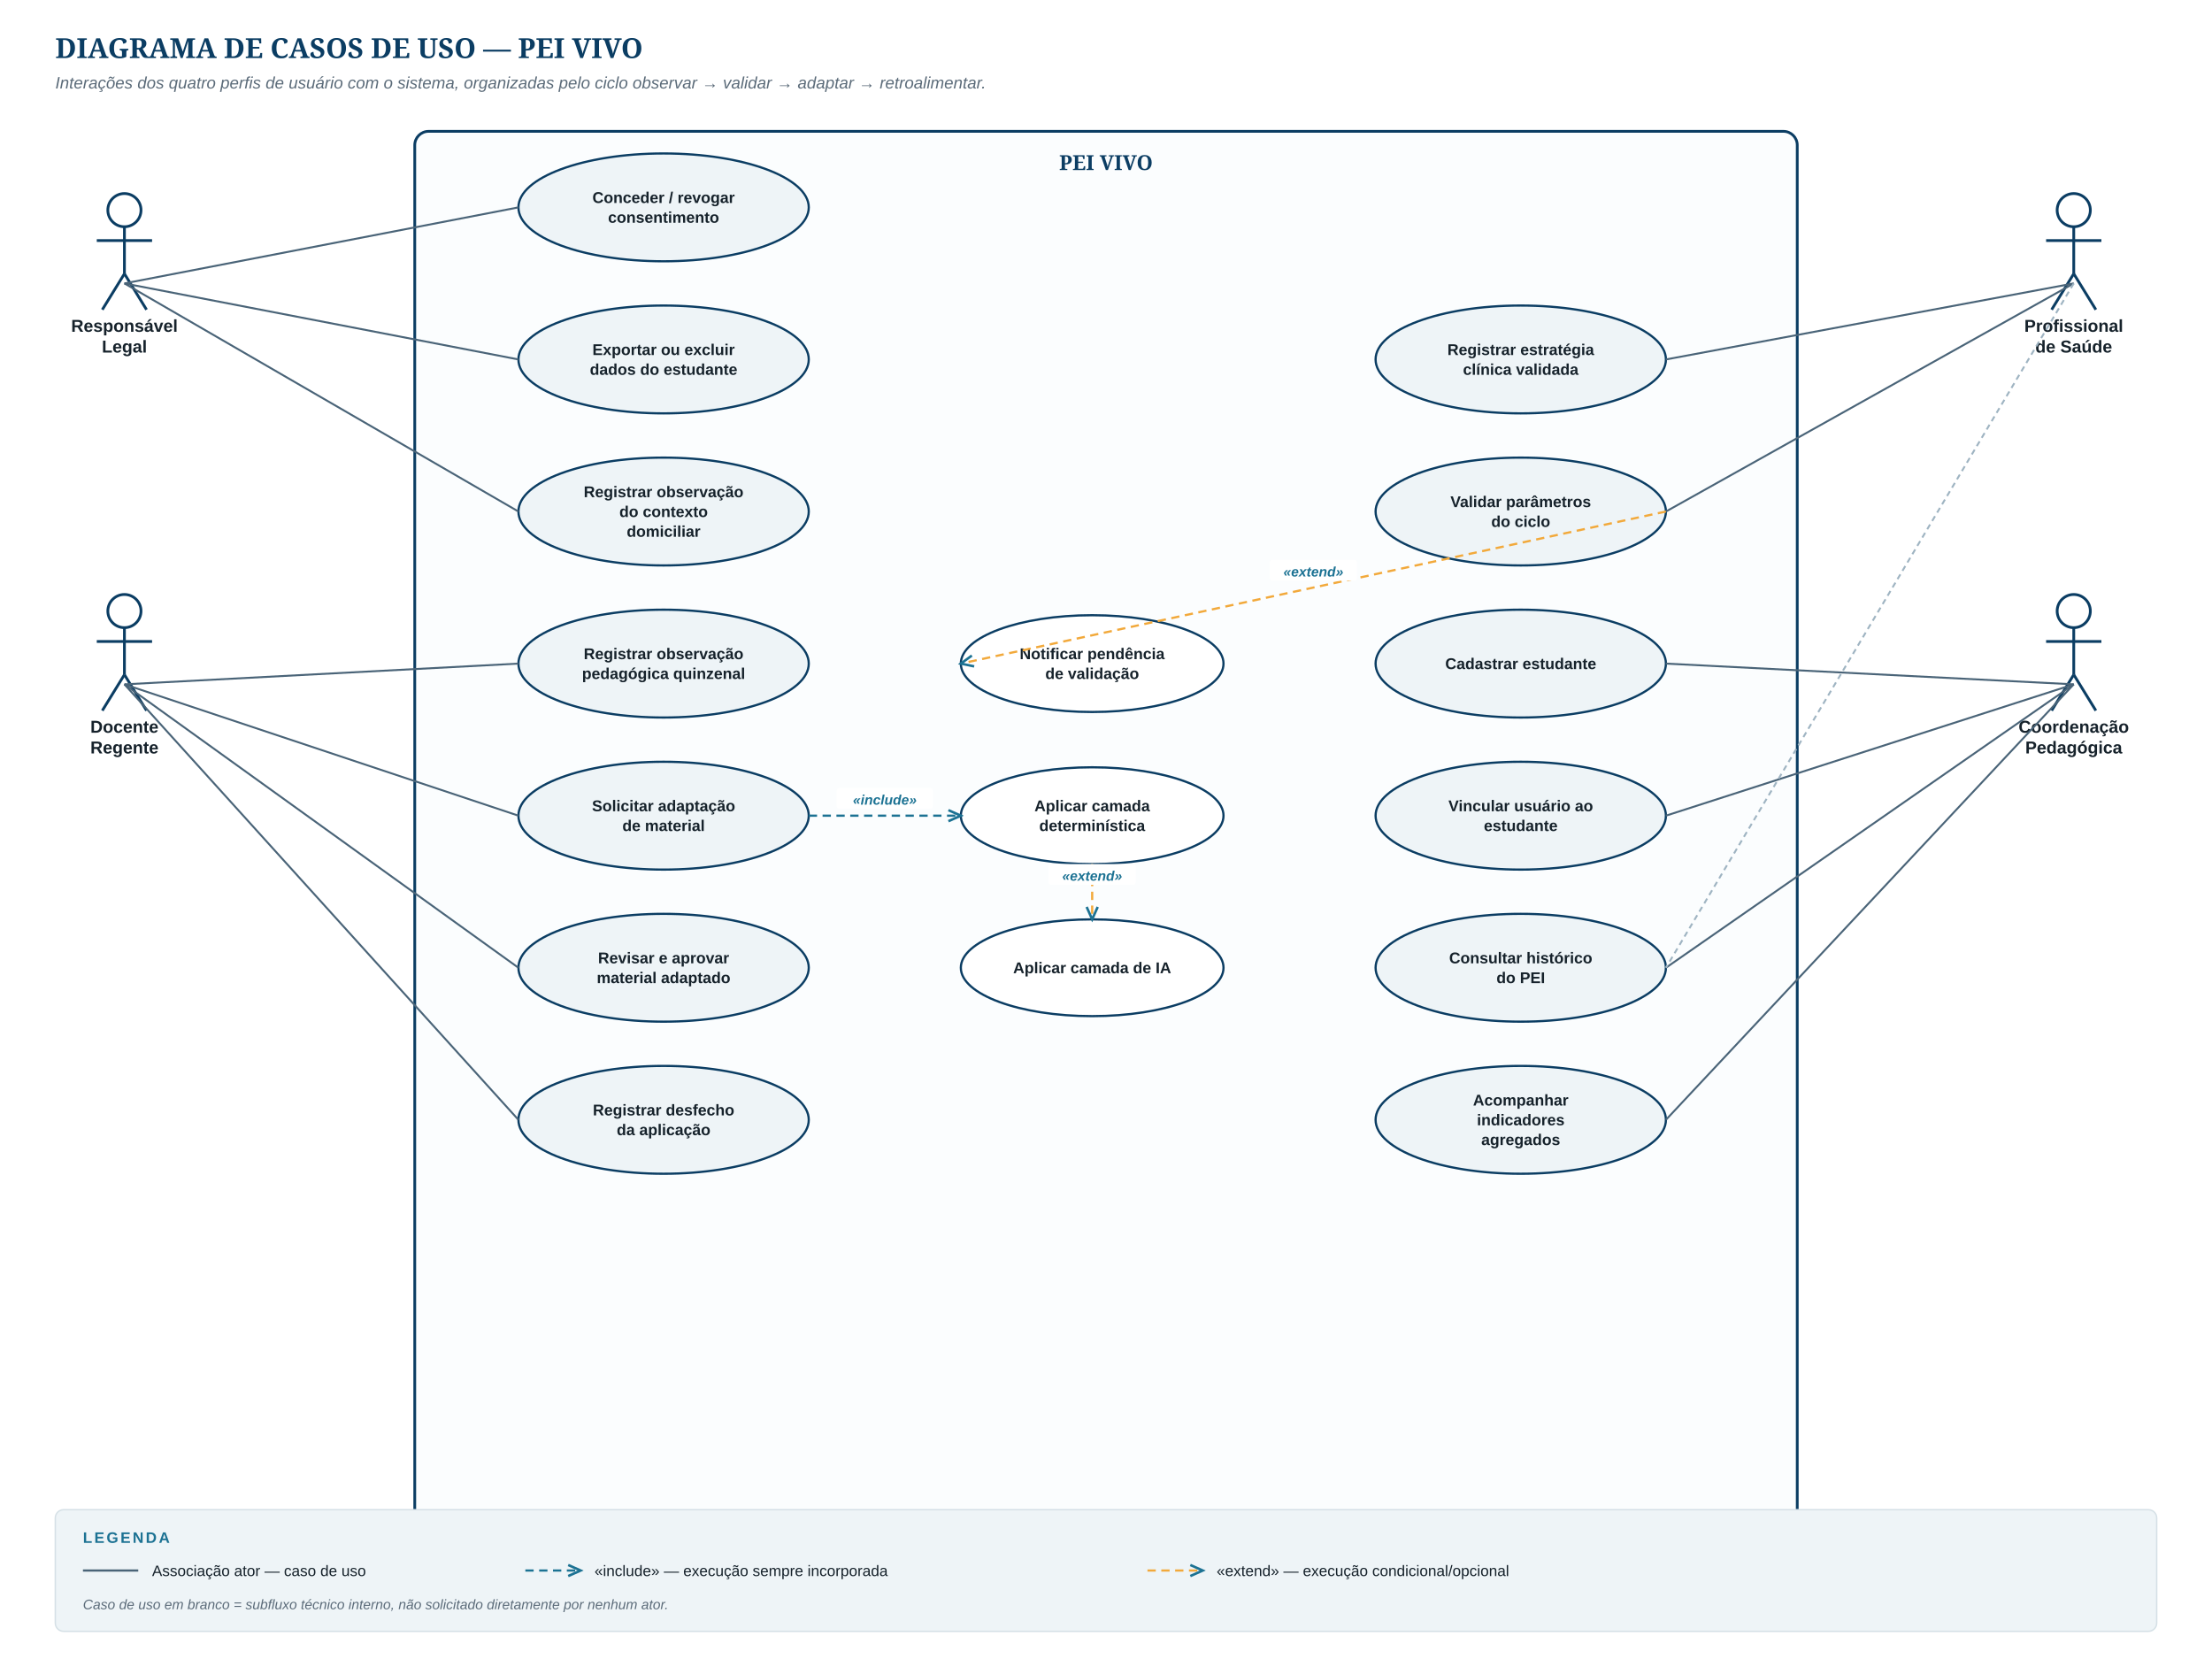
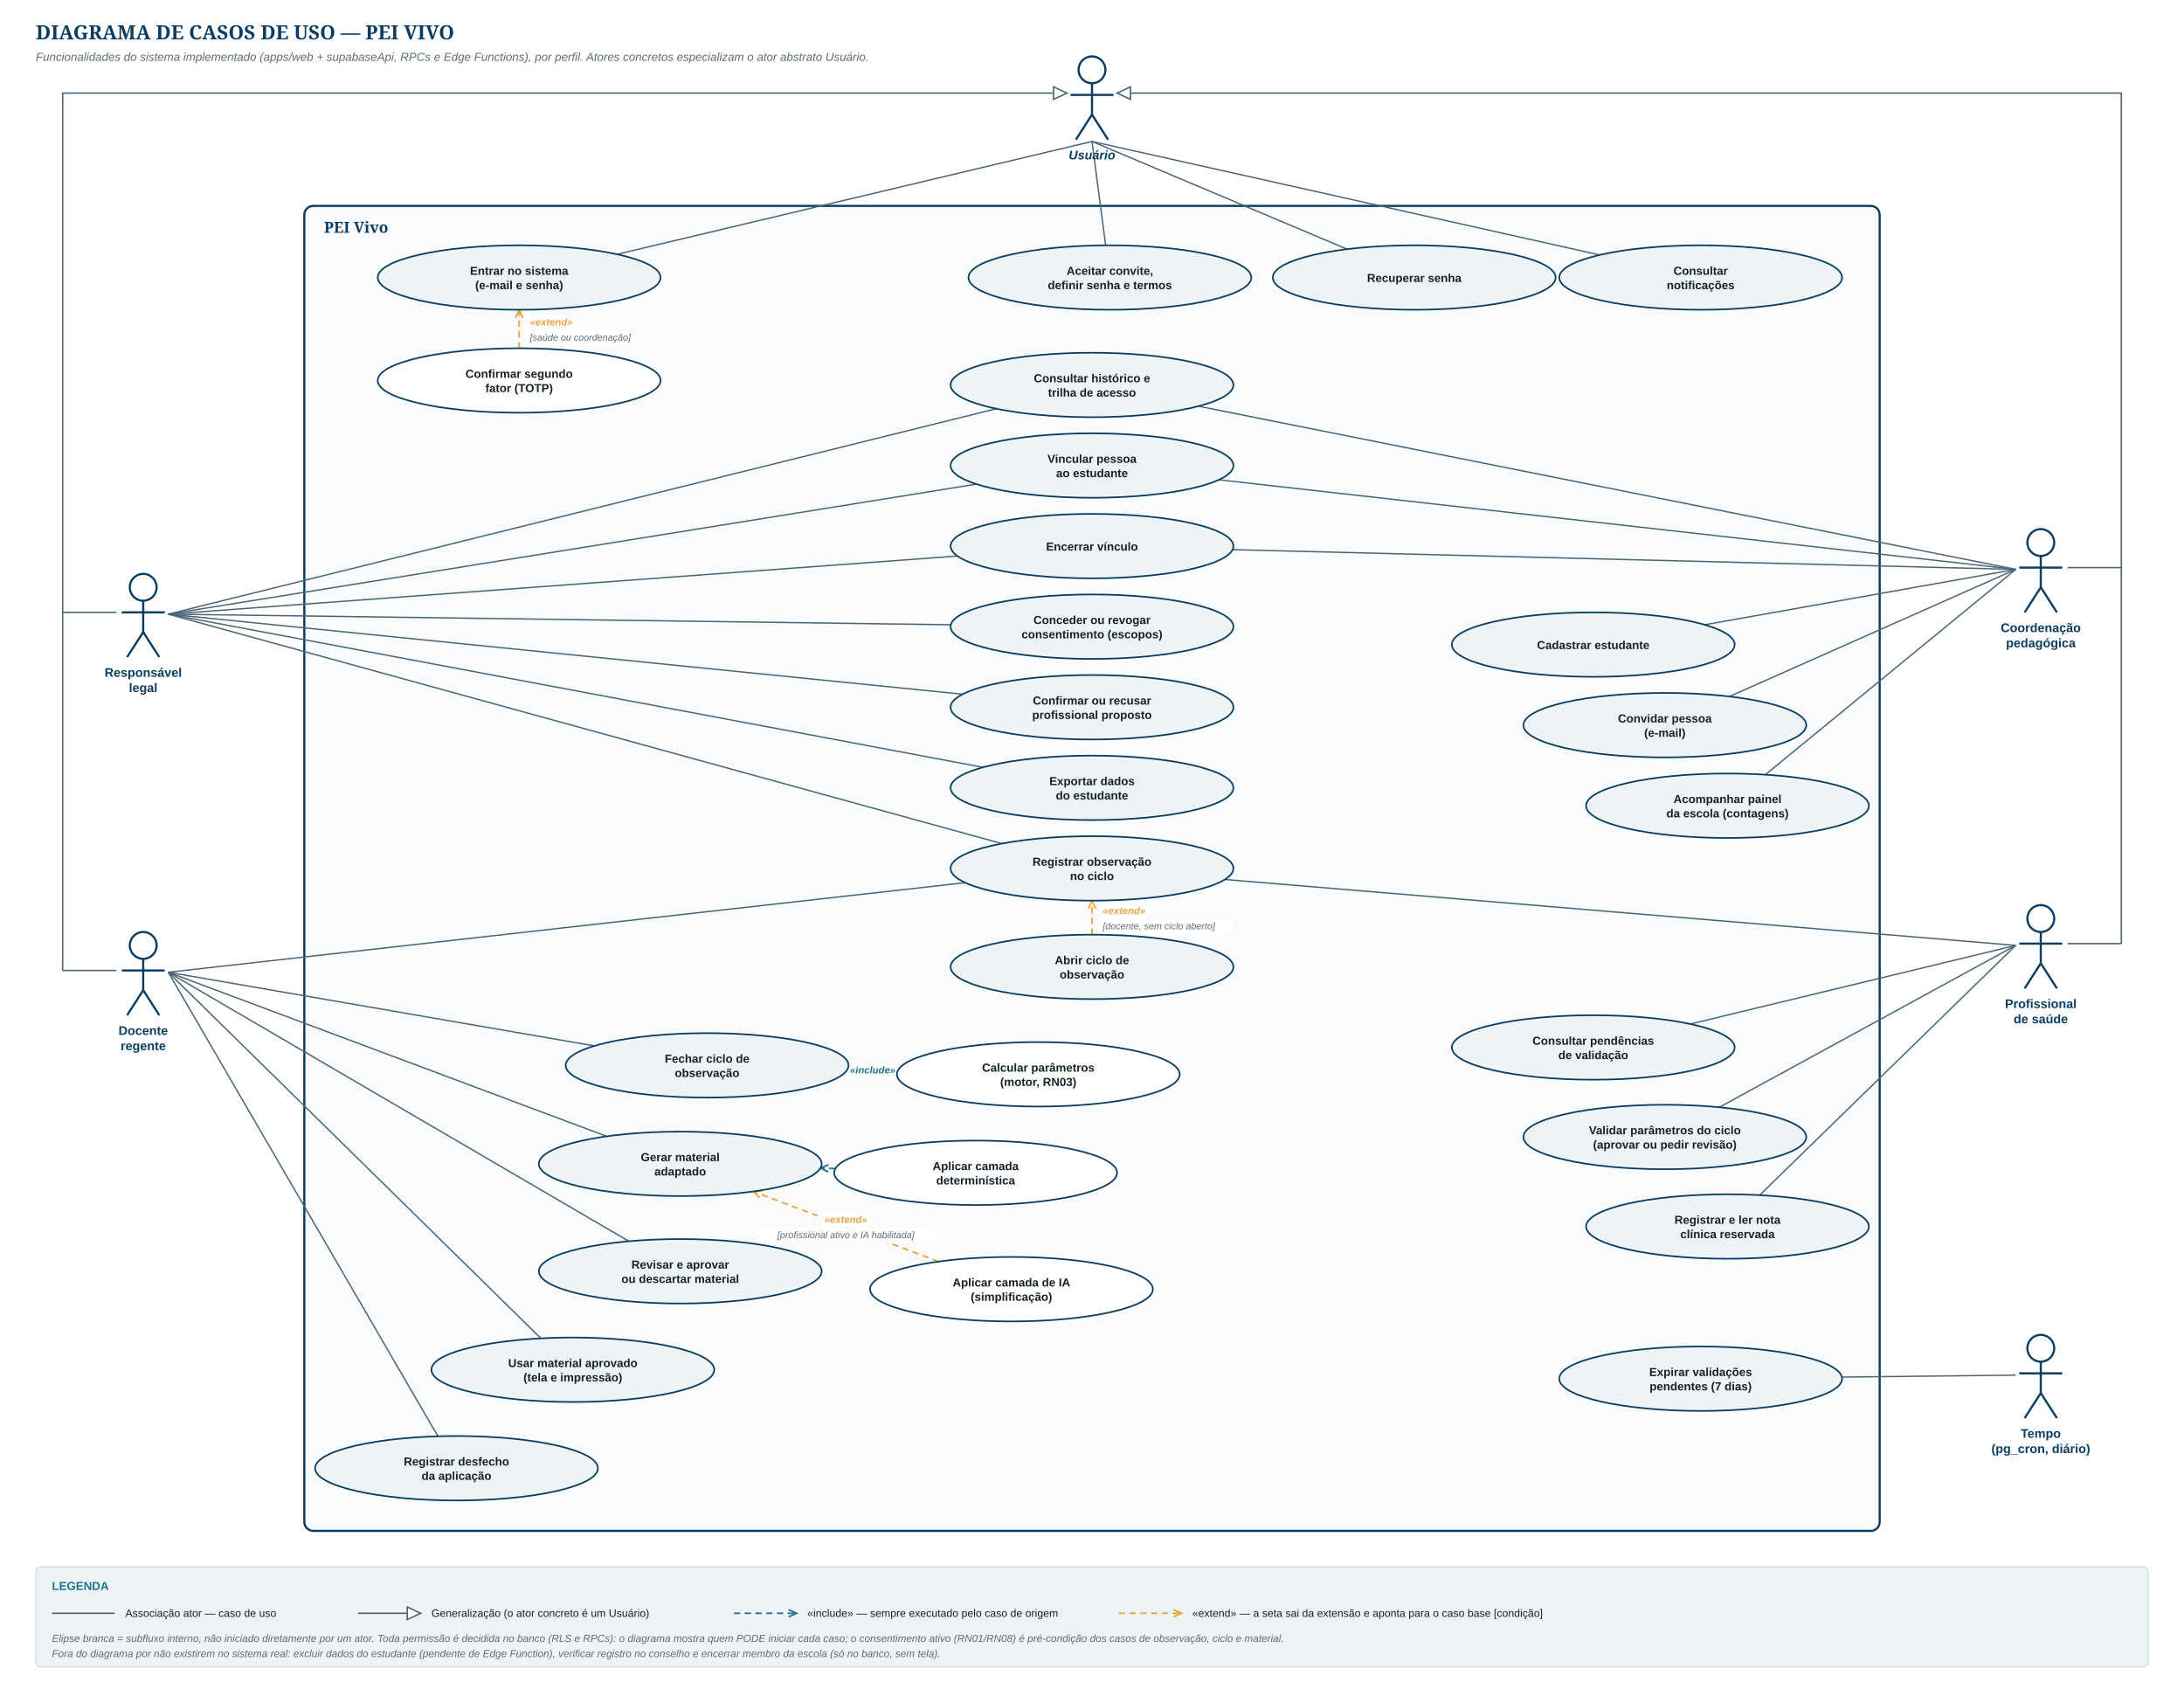
- <svg xmlns="http://www.w3.org/2000/svg" viewBox="0 0 1600 1200" width="1600" height="1200" font-family="Calibri, Arial, sans-serif">
-   <rect x="0" y="0" width="1600" height="1200" fill="#FFFFFF" />
+ <svg xmlns="http://www.w3.org/2000/svg" viewBox="0 0 2440 1902" width="2440" height="1902" font-family="Calibri, Arial, sans-serif">
+   <rect x="0" y="0" width="2440" height="1902" fill="#FFFFFF" />
  <defs>
-     <marker id="arrowOpen" markerWidth="12" markerHeight="10" refX="10" refY="5" orient="auto" markerUnits="userSpaceOnUse">
+     <marker id="setaAberta" markerWidth="12" markerHeight="10" refX="10" refY="5" orient="auto" markerUnits="userSpaceOnUse">
      <path d="M1,1 L10,5 L1,9" fill="none" stroke="#4A6478" stroke-width="1.6" />
    </marker>
-     <marker id="arrowOpenTeal" markerWidth="12" markerHeight="10" refX="10" refY="5" orient="auto" markerUnits="userSpaceOnUse">
+     <marker id="setaAbertaVerde" markerWidth="12" markerHeight="10" refX="10" refY="5" orient="auto" markerUnits="userSpaceOnUse">
      <path d="M1,1 L10,5 L1,9" fill="none" stroke="#1C7293" stroke-width="1.8" />
    </marker>
-     <marker id="arrowFilled" markerWidth="14" markerHeight="12" refX="11" refY="6" orient="auto" markerUnits="userSpaceOnUse">
+     <marker id="setaAbertaLaranja" markerWidth="12" markerHeight="10" refX="10" refY="5" orient="auto" markerUnits="userSpaceOnUse">
+       <path d="M1,1 L10,5 L1,9" fill="none" stroke="#E8A33D" stroke-width="1.8" />
+     </marker>
+     <marker id="setaCheia" markerWidth="14" markerHeight="12" refX="11" refY="6" orient="auto" markerUnits="userSpaceOnUse">
      <path d="M1,1 L12,6 L1,11 Z" fill="#0B3D63" />
    </marker>
-     <marker id="arrowFilledWhite" markerWidth="14" markerHeight="12" refX="11" refY="6" orient="auto" markerUnits="userSpaceOnUse">
-       <path d="M1,1 L12,6 L1,11 Z" fill="#FFFFFF" />
-     </marker>
-     <marker id="diamondFilled" markerWidth="18" markerHeight="12" refX="16" refY="6" orient="auto" markerUnits="userSpaceOnUse">
-       <path d="M1,6 L9,1 L17,6 L9,11 Z" fill="#0B3D63" />
+     <marker id="setaCheiaVermelha" markerWidth="14" markerHeight="12" refX="11" refY="6" orient="auto" markerUnits="userSpaceOnUse">
+       <path d="M1,1 L12,6 L1,11 Z" fill="#B23A3A" />
+     </marker>
+     <marker id="trianguloVazado" markerWidth="18" markerHeight="16" refX="16" refY="8" orient="auto" markerUnits="userSpaceOnUse">
+       <path d="M1,1 L16,8 L1,15 Z" fill="#FFFFFF" stroke="#4A6478" stroke-width="1.6" />
+     </marker>
+     <marker id="losangoCheio" markerWidth="20" markerHeight="12" refX="1" refY="6" orient="auto" markerUnits="userSpaceOnUse">
+       <path d="M1,6 L10,1 L19,6 L10,11 Z" fill="#0B3D63" />
    </marker>
  </defs>
-   <text x="40" y="42" font-size="20" fill="#0B3D63" font-weight="bold" font-style="normal" text-anchor="start" font-family="Cambria, Georgia, serif">DIAGRAMA DE CASOS DE USO — PEI VIVO</text>
-   <text x="40" y="64" font-size="12" fill="#5B6B79" font-weight="normal" font-style="italic" text-anchor="start" font-family="Calibri, Arial, sans-serif">Interações dos quatro perfis de usuário com o sistema, organizadas pelo ciclo observar → validar → adaptar → retroalimentar.</text>
-   <rect x="300" y="95" width="1000" height="1040" rx="10" ry="10" fill="#FBFDFE" stroke="#0B3D63" stroke-width="2" />
-   <text x="800.0" y="123" font-size="15" fill="#0B3D63" font-weight="bold" font-style="normal" text-anchor="middle" font-family="Cambria, Georgia, serif">PEI VIVO</text>
-   <circle cx="90" cy="152.0" r="12.0" fill="#FFFFFF" stroke="#0B3D63" stroke-width="2" />
-   <line x1="90" y1="164.0" x2="90" y2="198.0" stroke="#0B3D63" stroke-width="2" />
-   <line x1="70.0" y1="174.0" x2="110.0" y2="174.0" stroke="#0B3D63" stroke-width="2" />
-   <line x1="90" y1="198.0" x2="74.0" y2="224.0" stroke="#0B3D63" stroke-width="2" />
-   <line x1="90" y1="198.0" x2="106.0" y2="224.0" stroke="#0B3D63" stroke-width="2" />
-   <text x="90" y="240.0" font-size="12.5" fill="#16222B" font-weight="bold" font-style="normal" text-anchor="middle" font-family="Calibri, Arial, sans-serif">Responsável</text>
-   <text x="90" y="255.0" font-size="12.5" fill="#16222B" font-weight="bold" font-style="normal" text-anchor="middle" font-family="Calibri, Arial, sans-serif">Legal</text>
-   <circle cx="90" cy="442.0" r="12.0" fill="#FFFFFF" stroke="#0B3D63" stroke-width="2" />
-   <line x1="90" y1="454.0" x2="90" y2="488.0" stroke="#0B3D63" stroke-width="2" />
-   <line x1="70.0" y1="464.0" x2="110.0" y2="464.0" stroke="#0B3D63" stroke-width="2" />
-   <line x1="90" y1="488.0" x2="74.0" y2="514.0" stroke="#0B3D63" stroke-width="2" />
-   <line x1="90" y1="488.0" x2="106.0" y2="514.0" stroke="#0B3D63" stroke-width="2" />
-   <text x="90" y="530.0" font-size="12.5" fill="#16222B" font-weight="bold" font-style="normal" text-anchor="middle" font-family="Calibri, Arial, sans-serif">Docente</text>
-   <text x="90" y="545.0" font-size="12.5" fill="#16222B" font-weight="bold" font-style="normal" text-anchor="middle" font-family="Calibri, Arial, sans-serif">Regente</text>
-   <circle cx="1500" cy="152.0" r="12.0" fill="#FFFFFF" stroke="#0B3D63" stroke-width="2" />
-   <line x1="1500" y1="164.0" x2="1500" y2="198.0" stroke="#0B3D63" stroke-width="2" />
-   <line x1="1480.0" y1="174.0" x2="1520.0" y2="174.0" stroke="#0B3D63" stroke-width="2" />
-   <line x1="1500" y1="198.0" x2="1484.0" y2="224.0" stroke="#0B3D63" stroke-width="2" />
-   <line x1="1500" y1="198.0" x2="1516.0" y2="224.0" stroke="#0B3D63" stroke-width="2" />
-   <text x="1500" y="240.0" font-size="12.5" fill="#16222B" font-weight="bold" font-style="normal" text-anchor="middle" font-family="Calibri, Arial, sans-serif">Profissional</text>
-   <text x="1500" y="255.0" font-size="12.5" fill="#16222B" font-weight="bold" font-style="normal" text-anchor="middle" font-family="Calibri, Arial, sans-serif">de Saúde</text>
-   <circle cx="1500" cy="442.0" r="12.0" fill="#FFFFFF" stroke="#0B3D63" stroke-width="2" />
-   <line x1="1500" y1="454.0" x2="1500" y2="488.0" stroke="#0B3D63" stroke-width="2" />
-   <line x1="1480.0" y1="464.0" x2="1520.0" y2="464.0" stroke="#0B3D63" stroke-width="2" />
-   <line x1="1500" y1="488.0" x2="1484.0" y2="514.0" stroke="#0B3D63" stroke-width="2" />
-   <line x1="1500" y1="488.0" x2="1516.0" y2="514.0" stroke="#0B3D63" stroke-width="2" />
-   <text x="1500" y="530.0" font-size="12.5" fill="#16222B" font-weight="bold" font-style="normal" text-anchor="middle" font-family="Calibri, Arial, sans-serif">Coordenação</text>
-   <text x="1500" y="545.0" font-size="12.5" fill="#16222B" font-weight="bold" font-style="normal" text-anchor="middle" font-family="Calibri, Arial, sans-serif">Pedagógica</text>
-   <ellipse cx="480" cy="150" rx="105.0" ry="39.0" fill="#EEF4F7" stroke="#0B3D63" stroke-width="1.6" />
-   <text x="480" y="146.805" font-size="11.3" fill="#16222B" font-weight="bold" font-style="normal" text-anchor="middle" font-family="Calibri, Arial, sans-serif">Conceder / revogar</text>
-   <text x="480" y="161.105" font-size="11.3" fill="#16222B" font-weight="bold" font-style="normal" text-anchor="middle" font-family="Calibri, Arial, sans-serif">consentimento</text>
-   <ellipse cx="480" cy="260" rx="105.0" ry="39.0" fill="#EEF4F7" stroke="#0B3D63" stroke-width="1.6" />
-   <text x="480" y="256.805" font-size="11.3" fill="#16222B" font-weight="bold" font-style="normal" text-anchor="middle" font-family="Calibri, Arial, sans-serif">Exportar ou excluir</text>
-   <text x="480" y="271.105" font-size="11.3" fill="#16222B" font-weight="bold" font-style="normal" text-anchor="middle" font-family="Calibri, Arial, sans-serif">dados do estudante</text>
-   <ellipse cx="480" cy="370" rx="105.0" ry="39.0" fill="#EEF4F7" stroke="#0B3D63" stroke-width="1.6" />
-   <text x="480" y="359.655" font-size="11.3" fill="#16222B" font-weight="bold" font-style="normal" text-anchor="middle" font-family="Calibri, Arial, sans-serif">Registrar observação</text>
-   <text x="480" y="373.955" font-size="11.3" fill="#16222B" font-weight="bold" font-style="normal" text-anchor="middle" font-family="Calibri, Arial, sans-serif">do contexto</text>
-   <text x="480" y="388.255" font-size="11.3" fill="#16222B" font-weight="bold" font-style="normal" text-anchor="middle" font-family="Calibri, Arial, sans-serif">domiciliar</text>
-   <ellipse cx="480" cy="480" rx="105.0" ry="39.0" fill="#EEF4F7" stroke="#0B3D63" stroke-width="1.6" />
-   <text x="480" y="476.805" font-size="11.3" fill="#16222B" font-weight="bold" font-style="normal" text-anchor="middle" font-family="Calibri, Arial, sans-serif">Registrar observação</text>
-   <text x="480" y="491.105" font-size="11.3" fill="#16222B" font-weight="bold" font-style="normal" text-anchor="middle" font-family="Calibri, Arial, sans-serif">pedagógica quinzenal</text>
-   <ellipse cx="480" cy="590" rx="105.0" ry="39.0" fill="#EEF4F7" stroke="#0B3D63" stroke-width="1.6" />
-   <text x="480" y="586.805" font-size="11.3" fill="#16222B" font-weight="bold" font-style="normal" text-anchor="middle" font-family="Calibri, Arial, sans-serif">Solicitar adaptação</text>
-   <text x="480" y="601.105" font-size="11.3" fill="#16222B" font-weight="bold" font-style="normal" text-anchor="middle" font-family="Calibri, Arial, sans-serif">de material</text>
-   <ellipse cx="480" cy="700" rx="105.0" ry="39.0" fill="#EEF4F7" stroke="#0B3D63" stroke-width="1.6" />
-   <text x="480" y="696.805" font-size="11.3" fill="#16222B" font-weight="bold" font-style="normal" text-anchor="middle" font-family="Calibri, Arial, sans-serif">Revisar e aprovar</text>
-   <text x="480" y="711.105" font-size="11.3" fill="#16222B" font-weight="bold" font-style="normal" text-anchor="middle" font-family="Calibri, Arial, sans-serif">material adaptado</text>
-   <ellipse cx="480" cy="810" rx="105.0" ry="39.0" fill="#EEF4F7" stroke="#0B3D63" stroke-width="1.6" />
-   <text x="480" y="806.805" font-size="11.3" fill="#16222B" font-weight="bold" font-style="normal" text-anchor="middle" font-family="Calibri, Arial, sans-serif">Registrar desfecho</text>
-   <text x="480" y="821.105" font-size="11.3" fill="#16222B" font-weight="bold" font-style="normal" text-anchor="middle" font-family="Calibri, Arial, sans-serif">da aplicação</text>
-   <ellipse cx="790" cy="590" rx="95.0" ry="35.0" fill="#FFFFFF" stroke="#0B3D63" stroke-width="1.6" />
-   <text x="790" y="586.805" font-size="11.3" fill="#16222B" font-weight="bold" font-style="normal" text-anchor="middle" font-family="Calibri, Arial, sans-serif">Aplicar camada</text>
-   <text x="790" y="601.105" font-size="11.3" fill="#16222B" font-weight="bold" font-style="normal" text-anchor="middle" font-family="Calibri, Arial, sans-serif">determinística</text>
-   <ellipse cx="790" cy="700" rx="95.0" ry="35.0" fill="#FFFFFF" stroke="#0B3D63" stroke-width="1.6" />
-   <text x="790" y="703.955" font-size="11.3" fill="#16222B" font-weight="bold" font-style="normal" text-anchor="middle" font-family="Calibri, Arial, sans-serif">Aplicar camada de IA</text>
-   <ellipse cx="1100" cy="260" rx="105.0" ry="39.0" fill="#EEF4F7" stroke="#0B3D63" stroke-width="1.6" />
-   <text x="1100" y="256.805" font-size="11.3" fill="#16222B" font-weight="bold" font-style="normal" text-anchor="middle" font-family="Calibri, Arial, sans-serif">Registrar estratégia</text>
-   <text x="1100" y="271.105" font-size="11.3" fill="#16222B" font-weight="bold" font-style="normal" text-anchor="middle" font-family="Calibri, Arial, sans-serif">clínica validada</text>
-   <ellipse cx="1100" cy="370" rx="105.0" ry="39.0" fill="#EEF4F7" stroke="#0B3D63" stroke-width="1.6" />
-   <text x="1100" y="366.805" font-size="11.3" fill="#16222B" font-weight="bold" font-style="normal" text-anchor="middle" font-family="Calibri, Arial, sans-serif">Validar parâmetros</text>
-   <text x="1100" y="381.105" font-size="11.3" fill="#16222B" font-weight="bold" font-style="normal" text-anchor="middle" font-family="Calibri, Arial, sans-serif">do ciclo</text>
-   <ellipse cx="1100" cy="480" rx="105.0" ry="39.0" fill="#EEF4F7" stroke="#0B3D63" stroke-width="1.6" />
-   <text x="1100" y="483.955" font-size="11.3" fill="#16222B" font-weight="bold" font-style="normal" text-anchor="middle" font-family="Calibri, Arial, sans-serif">Cadastrar estudante</text>
-   <ellipse cx="1100" cy="590" rx="105.0" ry="39.0" fill="#EEF4F7" stroke="#0B3D63" stroke-width="1.6" />
-   <text x="1100" y="586.805" font-size="11.3" fill="#16222B" font-weight="bold" font-style="normal" text-anchor="middle" font-family="Calibri, Arial, sans-serif">Vincular usuário ao</text>
-   <text x="1100" y="601.105" font-size="11.3" fill="#16222B" font-weight="bold" font-style="normal" text-anchor="middle" font-family="Calibri, Arial, sans-serif">estudante</text>
-   <ellipse cx="1100" cy="700" rx="105.0" ry="39.0" fill="#EEF4F7" stroke="#0B3D63" stroke-width="1.6" />
-   <text x="1100" y="696.805" font-size="11.3" fill="#16222B" font-weight="bold" font-style="normal" text-anchor="middle" font-family="Calibri, Arial, sans-serif">Consultar histórico</text>
-   <text x="1100" y="711.105" font-size="11.3" fill="#16222B" font-weight="bold" font-style="normal" text-anchor="middle" font-family="Calibri, Arial, sans-serif">do PEI</text>
-   <ellipse cx="1100" cy="810" rx="105.0" ry="39.0" fill="#EEF4F7" stroke="#0B3D63" stroke-width="1.6" />
-   <text x="1100" y="799.655" font-size="11.3" fill="#16222B" font-weight="bold" font-style="normal" text-anchor="middle" font-family="Calibri, Arial, sans-serif">Acompanhar</text>
-   <text x="1100" y="813.955" font-size="11.3" fill="#16222B" font-weight="bold" font-style="normal" text-anchor="middle" font-family="Calibri, Arial, sans-serif">indicadores</text>
-   <text x="1100" y="828.255" font-size="11.3" fill="#16222B" font-weight="bold" font-style="normal" text-anchor="middle" font-family="Calibri, Arial, sans-serif">agregados</text>
-   <ellipse cx="790" cy="480" rx="95.0" ry="35.0" fill="#FFFFFF" stroke="#0B3D63" stroke-width="1.6" />
-   <text x="790" y="476.805" font-size="11.3" fill="#16222B" font-weight="bold" font-style="normal" text-anchor="middle" font-family="Calibri, Arial, sans-serif">Notificar pendência</text>
-   <text x="790" y="491.105" font-size="11.3" fill="#16222B" font-weight="bold" font-style="normal" text-anchor="middle" font-family="Calibri, Arial, sans-serif">de validação</text>
-   <line x1="90" y1="205.0" x2="375.0" y2="150" stroke="#4A6478" stroke-width="1.4" />
-   <line x1="90" y1="205.0" x2="375.0" y2="260" stroke="#4A6478" stroke-width="1.4" />
-   <line x1="90" y1="205.0" x2="375.0" y2="370" stroke="#4A6478" stroke-width="1.4" />
-   <line x1="90" y1="495.0" x2="375.0" y2="480" stroke="#4A6478" stroke-width="1.4" />
-   <line x1="90" y1="495.0" x2="375.0" y2="590" stroke="#4A6478" stroke-width="1.4" />
-   <line x1="90" y1="495.0" x2="375.0" y2="700" stroke="#4A6478" stroke-width="1.4" />
-   <line x1="90" y1="495.0" x2="375.0" y2="810" stroke="#4A6478" stroke-width="1.4" />
-   <line x1="1500" y1="205.0" x2="1205.0" y2="260" stroke="#4A6478" stroke-width="1.4" />
-   <line x1="1500" y1="205.0" x2="1205.0" y2="370" stroke="#4A6478" stroke-width="1.4" />
-   <line x1="1500" y1="495.0" x2="1205.0" y2="480" stroke="#4A6478" stroke-width="1.4" />
-   <line x1="1500" y1="495.0" x2="1205.0" y2="590" stroke="#4A6478" stroke-width="1.4" />
-   <line x1="1500" y1="495.0" x2="1205.0" y2="700" stroke="#4A6478" stroke-width="1.4" />
-   <line x1="1500" y1="495.0" x2="1205.0" y2="810" stroke="#4A6478" stroke-width="1.4" />
-   <line x1="1500" y1="205.0" x2="1205.0" y2="700" stroke="#9FB4C2" stroke-width="1.4" stroke-dasharray="4,3" />
-   <line x1="585.0" y1="590" x2="695.0" y2="590" stroke="#1C7293" stroke-width="1.6" stroke-dasharray="6,4" marker-end="url(#arrowOpenTeal)" />
-   <rect x="605.2" y="570.0" width="69.6" height="15" rx="2" ry="2" fill="#FFFFFF" stroke="none" stroke-width="0" />
-   <text x="640.0" y="582.0" font-size="10" fill="#1C7293" font-weight="bold" font-style="italic" text-anchor="middle" font-family="Calibri, Arial, sans-serif">«include»</text>
-   <line x1="790" y1="625.0" x2="790" y2="665.0" stroke="#F2A93B" stroke-width="1.6" stroke-dasharray="6,4" marker-end="url(#arrowOpenTeal)" />
-   <rect x="758.4" y="625.0" width="63.2" height="15" rx="2" ry="2" fill="#FFFFFF" stroke="none" stroke-width="0" />
-   <text x="790.0" y="637.0" font-size="10" fill="#1C7293" font-weight="bold" font-style="italic" text-anchor="middle" font-family="Calibri, Arial, sans-serif">«extend»</text>
-   <line x1="1205.0" y1="370" x2="695.0" y2="480" stroke="#F2A93B" stroke-width="1.6" stroke-dasharray="6,4" marker-end="url(#arrowOpenTeal)" />
-   <rect x="918.4" y="405.0" width="63.2" height="15" rx="2" ry="2" fill="#FFFFFF" stroke="none" stroke-width="0" />
-   <text x="950.0" y="417.0" font-size="10" fill="#1C7293" font-weight="bold" font-style="italic" text-anchor="middle" font-family="Calibri, Arial, sans-serif">«extend»</text>
-   <rect x="40" y="1092" width="1520" height="88" rx="6" ry="6" fill="#EEF4F7" stroke="#D5E0E6" stroke-width="1" />
-   <text x="60" y="1116" font-size="11" fill="#1C7293" font-weight="bold" font-style="normal" text-anchor="start" font-family="Calibri, Arial, sans-serif" letter-spacing="1.5">LEGENDA</text>
-   <line x1="60" y1="1136" x2="100" y2="1136" stroke="#4A6478" stroke-width="1.6" />
-   <text x="110" y="1140" font-size="11" fill="#16222B" font-weight="normal" font-style="normal" text-anchor="start" font-family="Calibri, Arial, sans-serif">Associação ator — caso de uso</text>
-   <line x1="380" y1="1136" x2="420" y2="1136" stroke="#1C7293" stroke-width="1.6" stroke-dasharray="6,4" marker-end="url(#arrowOpenTeal)" />
-   <text x="430" y="1140" font-size="11" fill="#16222B" font-weight="normal" font-style="normal" text-anchor="start" font-family="Calibri, Arial, sans-serif">«include» — execução sempre incorporada</text>
-   <line x1="830" y1="1136" x2="870" y2="1136" stroke="#F2A93B" stroke-width="1.6" stroke-dasharray="6,4" marker-end="url(#arrowOpenTeal)" />
-   <text x="880" y="1140" font-size="11" fill="#16222B" font-weight="normal" font-style="normal" text-anchor="start" font-family="Calibri, Arial, sans-serif">«extend» — execução condicional/opcional</text>
-   <text x="60" y="1164" font-size="10" fill="#5B6B79" font-weight="normal" font-style="italic" text-anchor="start" font-family="Calibri, Arial, sans-serif">Caso de uso em branco = subfluxo técnico interno, não solicitado diretamente por nenhum ator.</text>
+   <text x="40" y="44" font-size="22" fill="#0B3D63" font-weight="bold" font-style="normal" text-anchor="start" font-family="Cambria, Georgia, serif">DIAGRAMA DE CASOS DE USO — PEI VIVO</text>
+   <text x="40" y="68" font-size="13" fill="#5B6B79" font-weight="normal" font-style="italic" text-anchor="start" font-family="Calibri, Arial, sans-serif">Funcionalidades do sistema implementado (apps/web + supabaseApi, RPCs e Edge Functions), por perfil. Atores concretos especializam o ator abstrato Usuário.</text>
+   <rect x="340" y="230" width="1760" height="1480" rx="10" fill="#F9FBFD" stroke="#0B3D63" stroke-width="2.4" />
+   <text x="362" y="260" font-size="17" fill="#0B3D63" font-weight="bold" font-style="normal" text-anchor="start" font-family="Cambria, Georgia, serif">PEI Vivo</text>
+   <path d="M130,684 L70,684" fill="none" stroke="#4A6478" stroke-width="1.6" />
+   <path d="M130,1084 L70,1084" fill="none" stroke="#4A6478" stroke-width="1.6" />
+   <path d="M70,1084 L70,104 L1192,104" fill="none" stroke="#4A6478" stroke-width="1.6" marker-end="url(#trianguloVazado)" />
+   <path d="M2310,634 L2370,634" fill="none" stroke="#4A6478" stroke-width="1.6" />
+   <path d="M2310,1054 L2370,1054" fill="none" stroke="#4A6478" stroke-width="1.6" />
+   <path d="M2370,1054 L2370,104 L1248,104" fill="none" stroke="#4A6478" stroke-width="1.6" marker-end="url(#trianguloVazado)" />
+   <line x1="1220" y1="158" x2="689.382" y2="284.022" stroke="#4A6478" stroke-width="1.5" />
+   <line x1="1220" y1="158" x2="1235.265" y2="274.016" stroke="#4A6478" stroke-width="1.5" />
+   <line x1="1220" y1="158" x2="1504.965" y2="278.319" stroke="#4A6478" stroke-width="1.5" />
+   <line x1="1220" y1="158" x2="1787.213" y2="284.789" stroke="#4A6478" stroke-width="1.5" />
+   <line x1="188" y1="686" x2="1113.119" y2="456.513" stroke="#4A6478" stroke-width="1.5" />
+   <line x1="188" y1="686" x2="1090.924" y2="540.762" stroke="#4A6478" stroke-width="1.5" />
+   <line x1="188" y1="686" x2="1069.658" y2="621.072" stroke="#4A6478" stroke-width="1.5" />
+   <line x1="188" y1="686" x2="1062.279" y2="697.86" stroke="#4A6478" stroke-width="1.5" />
+   <line x1="188" y1="686" x2="1075.503" y2="775.438" stroke="#4A6478" stroke-width="1.5" />
+   <line x1="188" y1="686" x2="1098.126" y2="857.09" stroke="#4A6478" stroke-width="1.5" />
+   <line x1="188" y1="686" x2="1119.238" y2="942.271" stroke="#4A6478" stroke-width="1.5" />
+   <line x1="188" y1="1086" x2="1078.304" y2="985.927" stroke="#4A6478" stroke-width="1.5" />
+   <line x1="188" y1="1086" x2="664.098" y2="1168.25" stroke="#4A6478" stroke-width="1.5" />
+   <line x1="188" y1="1086" x2="677.817" y2="1269.253" stroke="#4A6478" stroke-width="1.5" />
+   <line x1="188" y1="1086" x2="702.565" y2="1386.463" stroke="#4A6478" stroke-width="1.5" />
+   <line x1="188" y1="1086" x2="604.299" y2="1494.931" stroke="#4A6478" stroke-width="1.5" />
+   <line x1="188" y1="1086" x2="489.257" y2="1604.312" stroke="#4A6478" stroke-width="1.5" />
+   <line x1="2252" y1="636" x2="1338.844" y2="453.723" stroke="#4A6478" stroke-width="1.5" />
+   <line x1="2252" y1="636" x2="1361.696" y2="535.927" stroke="#4A6478" stroke-width="1.5" />
+   <line x1="2252" y1="636" x2="1377.043" y2="613.957" stroke="#4A6478" stroke-width="1.5" />
+   <line x1="2252" y1="636" x2="1904.519" y2="697.84" stroke="#4A6478" stroke-width="1.5" />
+   <line x1="2252" y1="636" x2="1932.153" y2="777.973" stroke="#4A6478" stroke-width="1.5" />
+   <line x1="2252" y1="636" x2="1972.306" y2="865.314" stroke="#4A6478" stroke-width="1.5" />
+   <line x1="2252" y1="1056" x2="1368.387" y2="982.366" stroke="#4A6478" stroke-width="1.5" />
+   <line x1="2252" y1="1056" x2="1888.421" y2="1143.813" stroke="#4A6478" stroke-width="1.5" />
+   <line x1="2252" y1="1056" x2="1920.856" y2="1236.777" stroke="#4A6478" stroke-width="1.5" />
+   <line x1="2252" y1="1056" x2="1965.949" y2="1334.944" stroke="#4A6478" stroke-width="1.5" />
+   <line x1="2252" y1="1536" x2="2057.804" y2="1538.207" stroke="#4A6478" stroke-width="1.5" />
+   <line x1="580" y1="389" x2="580" y2="346" stroke="#E8A33D" stroke-width="1.8" stroke-dasharray="7 5" marker-end="url(#setaAbertaLaranja)" />
+   <rect x="588" y="352.5" width="52" height="16" fill="#FFFFFF" />
+   <text x="592" y="363.5" font-size="11" fill="#E8A33D" font-weight="bold" font-style="italic" text-anchor="start" font-family="Calibri, Arial, sans-serif">«extend»</text>
+   <rect x="588" y="370" width="123.5" height="15.5" fill="#FFFFFF" />
+   <text x="592" y="380.5" font-size="10.5" fill="#5B6B79" font-weight="normal" font-style="italic" text-anchor="start" font-family="Calibri, Arial, sans-serif">[saúde ou coordenação]</text>
+   <line x1="1003.1" y1="1195.759" x2="946.9" y2="1194.241" stroke="#1C7293" stroke-width="1.8" stroke-dasharray="7 5" marker-end="url(#setaAbertaVerde)" />
+   <rect x="946.25" y="1188" width="57.5" height="16" fill="#FFFFFF" />
+   <text x="975" y="1199" font-size="11" fill="#1C7293" font-weight="bold" font-style="italic" text-anchor="middle" font-family="Calibri, Arial, sans-serif">«include»</text>
+   <line x1="933.379" y1="1305.254" x2="916.621" y2="1304.746" stroke="#1C7293" stroke-width="1.8" stroke-dasharray="7 5" marker-end="url(#setaAbertaVerde)" />
+   <rect x="933" y="1298" width="57.5" height="16" fill="#FFFFFF" />
+   <text x="937" y="1309" font-size="11" fill="#1C7293" font-weight="bold" font-style="italic" text-anchor="start" font-family="Calibri, Arial, sans-serif">«include»</text>
+   <line x1="1048.494" y1="1409.16" x2="841.506" y2="1330.84" stroke="#E8A33D" stroke-width="1.8" stroke-dasharray="7 5" marker-end="url(#setaAbertaLaranja)" />
+   <rect x="919" y="1355" width="52" height="16" fill="#FFFFFF" />
+   <text x="945" y="1366" font-size="11" fill="#E8A33D" font-weight="bold" font-style="italic" text-anchor="middle" font-family="Calibri, Arial, sans-serif">«extend»</text>
+   <rect x="846.5" y="1372.5" width="197" height="15.5" fill="#FFFFFF" />
+   <text x="945" y="1383" font-size="10.5" fill="#5B6B79" font-weight="normal" font-style="italic" text-anchor="middle" font-family="Calibri, Arial, sans-serif">[profissional ativo e IA habilitada]</text>
+   <line x1="1220" y1="1044" x2="1220" y2="1006" stroke="#E8A33D" stroke-width="1.8" stroke-dasharray="7 5" marker-end="url(#setaAbertaLaranja)" />
+   <rect x="1228" y="1010" width="52" height="16" fill="#FFFFFF" />
+   <text x="1232" y="1021" font-size="11" fill="#E8A33D" font-weight="bold" font-style="italic" text-anchor="start" font-family="Calibri, Arial, sans-serif">«extend»</text>
+   <rect x="1228" y="1027.5" width="149.75" height="15.5" fill="#FFFFFF" />
+   <text x="1232" y="1038" font-size="10.5" fill="#5B6B79" font-weight="normal" font-style="italic" text-anchor="start" font-family="Calibri, Arial, sans-serif">[docente, sem ciclo aberto]</text>
+   <ellipse cx="580" cy="310" rx="158" ry="36" fill="#EEF3F6" stroke="#0B3D63" stroke-width="1.8" />
+   <text x="580" y="307" font-size="13" fill="#16222B" font-weight="bold" font-style="normal" text-anchor="middle" font-family="Calibri, Arial, sans-serif">Entrar no sistema</text>
+   <text x="580" y="323" font-size="13" fill="#16222B" font-weight="bold" font-style="normal" text-anchor="middle" font-family="Calibri, Arial, sans-serif">(e-mail e senha)</text>
+   <ellipse cx="580" cy="425" rx="158" ry="36" fill="#FFFFFF" stroke="#0B3D63" stroke-width="1.8" stroke-dasharray="0" />
+   <text x="580" y="422" font-size="13" fill="#16222B" font-weight="bold" font-style="normal" text-anchor="middle" font-family="Calibri, Arial, sans-serif">Confirmar segundo</text>
+   <text x="580" y="438" font-size="13" fill="#16222B" font-weight="bold" font-style="normal" text-anchor="middle" font-family="Calibri, Arial, sans-serif">fator (TOTP)</text>
+   <ellipse cx="1240" cy="310" rx="158" ry="36" fill="#EEF3F6" stroke="#0B3D63" stroke-width="1.8" />
+   <text x="1240" y="307" font-size="13" fill="#16222B" font-weight="bold" font-style="normal" text-anchor="middle" font-family="Calibri, Arial, sans-serif">Aceitar convite,</text>
+   <text x="1240" y="323" font-size="13" fill="#16222B" font-weight="bold" font-style="normal" text-anchor="middle" font-family="Calibri, Arial, sans-serif">definir senha e termos</text>
+   <ellipse cx="1580" cy="310" rx="158" ry="36" fill="#EEF3F6" stroke="#0B3D63" stroke-width="1.8" />
+   <text x="1580" y="315" font-size="13" fill="#16222B" font-weight="bold" font-style="normal" text-anchor="middle" font-family="Calibri, Arial, sans-serif">Recuperar senha</text>
+   <ellipse cx="1900" cy="310" rx="158" ry="36" fill="#EEF3F6" stroke="#0B3D63" stroke-width="1.8" />
+   <text x="1900" y="307" font-size="13" fill="#16222B" font-weight="bold" font-style="normal" text-anchor="middle" font-family="Calibri, Arial, sans-serif">Consultar</text>
+   <text x="1900" y="323" font-size="13" fill="#16222B" font-weight="bold" font-style="normal" text-anchor="middle" font-family="Calibri, Arial, sans-serif">notificações</text>
+   <ellipse cx="1220" cy="430" rx="158" ry="36" fill="#EEF3F6" stroke="#0B3D63" stroke-width="1.8" />
+   <text x="1220" y="427" font-size="13" fill="#16222B" font-weight="bold" font-style="normal" text-anchor="middle" font-family="Calibri, Arial, sans-serif">Consultar histórico e</text>
+   <text x="1220" y="443" font-size="13" fill="#16222B" font-weight="bold" font-style="normal" text-anchor="middle" font-family="Calibri, Arial, sans-serif">trilha de acesso</text>
+   <ellipse cx="1220" cy="520" rx="158" ry="36" fill="#EEF3F6" stroke="#0B3D63" stroke-width="1.8" />
+   <text x="1220" y="517" font-size="13" fill="#16222B" font-weight="bold" font-style="normal" text-anchor="middle" font-family="Calibri, Arial, sans-serif">Vincular pessoa</text>
+   <text x="1220" y="533" font-size="13" fill="#16222B" font-weight="bold" font-style="normal" text-anchor="middle" font-family="Calibri, Arial, sans-serif">ao estudante</text>
+   <ellipse cx="1220" cy="610" rx="158" ry="36" fill="#EEF3F6" stroke="#0B3D63" stroke-width="1.8" />
+   <text x="1220" y="615" font-size="13" fill="#16222B" font-weight="bold" font-style="normal" text-anchor="middle" font-family="Calibri, Arial, sans-serif">Encerrar vínculo</text>
+   <ellipse cx="1220" cy="700" rx="158" ry="36" fill="#EEF3F6" stroke="#0B3D63" stroke-width="1.8" />
+   <text x="1220" y="697" font-size="13" fill="#16222B" font-weight="bold" font-style="normal" text-anchor="middle" font-family="Calibri, Arial, sans-serif">Conceder ou revogar</text>
+   <text x="1220" y="713" font-size="13" fill="#16222B" font-weight="bold" font-style="normal" text-anchor="middle" font-family="Calibri, Arial, sans-serif">consentimento (escopos)</text>
+   <ellipse cx="1220" cy="790" rx="158" ry="36" fill="#EEF3F6" stroke="#0B3D63" stroke-width="1.8" />
+   <text x="1220" y="787" font-size="13" fill="#16222B" font-weight="bold" font-style="normal" text-anchor="middle" font-family="Calibri, Arial, sans-serif">Confirmar ou recusar</text>
+   <text x="1220" y="803" font-size="13" fill="#16222B" font-weight="bold" font-style="normal" text-anchor="middle" font-family="Calibri, Arial, sans-serif">profissional proposto</text>
+   <ellipse cx="1220" cy="880" rx="158" ry="36" fill="#EEF3F6" stroke="#0B3D63" stroke-width="1.8" />
+   <text x="1220" y="877" font-size="13" fill="#16222B" font-weight="bold" font-style="normal" text-anchor="middle" font-family="Calibri, Arial, sans-serif">Exportar dados</text>
+   <text x="1220" y="893" font-size="13" fill="#16222B" font-weight="bold" font-style="normal" text-anchor="middle" font-family="Calibri, Arial, sans-serif">do estudante</text>
+   <ellipse cx="1220" cy="970" rx="158" ry="36" fill="#EEF3F6" stroke="#0B3D63" stroke-width="1.8" />
+   <text x="1220" y="967" font-size="13" fill="#16222B" font-weight="bold" font-style="normal" text-anchor="middle" font-family="Calibri, Arial, sans-serif">Registrar observação</text>
+   <text x="1220" y="983" font-size="13" fill="#16222B" font-weight="bold" font-style="normal" text-anchor="middle" font-family="Calibri, Arial, sans-serif">no ciclo</text>
+   <ellipse cx="1220" cy="1080" rx="158" ry="36" fill="#EEF3F6" stroke="#0B3D63" stroke-width="1.8" />
+   <text x="1220" y="1077" font-size="13" fill="#16222B" font-weight="bold" font-style="normal" text-anchor="middle" font-family="Calibri, Arial, sans-serif">Abrir ciclo de</text>
+   <text x="1220" y="1093" font-size="13" fill="#16222B" font-weight="bold" font-style="normal" text-anchor="middle" font-family="Calibri, Arial, sans-serif">observação</text>
+   <ellipse cx="790" cy="1190" rx="158" ry="36" fill="#EEF3F6" stroke="#0B3D63" stroke-width="1.8" />
+   <text x="790" y="1187" font-size="13" fill="#16222B" font-weight="bold" font-style="normal" text-anchor="middle" font-family="Calibri, Arial, sans-serif">Fechar ciclo de</text>
+   <text x="790" y="1203" font-size="13" fill="#16222B" font-weight="bold" font-style="normal" text-anchor="middle" font-family="Calibri, Arial, sans-serif">observação</text>
+   <ellipse cx="1160" cy="1200" rx="158" ry="36" fill="#FFFFFF" stroke="#0B3D63" stroke-width="1.8" stroke-dasharray="0" />
+   <text x="1160" y="1197" font-size="13" fill="#16222B" font-weight="bold" font-style="normal" text-anchor="middle" font-family="Calibri, Arial, sans-serif">Calcular parâmetros</text>
+   <text x="1160" y="1213" font-size="13" fill="#16222B" font-weight="bold" font-style="normal" text-anchor="middle" font-family="Calibri, Arial, sans-serif">(motor, RN03)</text>
+   <ellipse cx="760" cy="1300" rx="158" ry="36" fill="#EEF3F6" stroke="#0B3D63" stroke-width="1.8" />
+   <text x="760" y="1297" font-size="13" fill="#16222B" font-weight="bold" font-style="normal" text-anchor="middle" font-family="Calibri, Arial, sans-serif">Gerar material</text>
+   <text x="760" y="1313" font-size="13" fill="#16222B" font-weight="bold" font-style="normal" text-anchor="middle" font-family="Calibri, Arial, sans-serif">adaptado</text>
+   <ellipse cx="1090" cy="1310" rx="158" ry="36" fill="#FFFFFF" stroke="#0B3D63" stroke-width="1.8" stroke-dasharray="0" />
+   <text x="1090" y="1307" font-size="13" fill="#16222B" font-weight="bold" font-style="normal" text-anchor="middle" font-family="Calibri, Arial, sans-serif">Aplicar camada</text>
+   <text x="1090" y="1323" font-size="13" fill="#16222B" font-weight="bold" font-style="normal" text-anchor="middle" font-family="Calibri, Arial, sans-serif">determinística</text>
+   <ellipse cx="1130" cy="1440" rx="158" ry="36" fill="#FFFFFF" stroke="#0B3D63" stroke-width="1.8" stroke-dasharray="0" />
+   <text x="1130" y="1437" font-size="13" fill="#16222B" font-weight="bold" font-style="normal" text-anchor="middle" font-family="Calibri, Arial, sans-serif">Aplicar camada de IA</text>
+   <text x="1130" y="1453" font-size="13" fill="#16222B" font-weight="bold" font-style="normal" text-anchor="middle" font-family="Calibri, Arial, sans-serif">(simplificação)</text>
+   <ellipse cx="760" cy="1420" rx="158" ry="36" fill="#EEF3F6" stroke="#0B3D63" stroke-width="1.8" />
+   <text x="760" y="1417" font-size="13" fill="#16222B" font-weight="bold" font-style="normal" text-anchor="middle" font-family="Calibri, Arial, sans-serif">Revisar e aprovar</text>
+   <text x="760" y="1433" font-size="13" fill="#16222B" font-weight="bold" font-style="normal" text-anchor="middle" font-family="Calibri, Arial, sans-serif">ou descartar material</text>
+   <ellipse cx="640" cy="1530" rx="158" ry="36" fill="#EEF3F6" stroke="#0B3D63" stroke-width="1.8" />
+   <text x="640" y="1527" font-size="13" fill="#16222B" font-weight="bold" font-style="normal" text-anchor="middle" font-family="Calibri, Arial, sans-serif">Usar material aprovado</text>
+   <text x="640" y="1543" font-size="13" fill="#16222B" font-weight="bold" font-style="normal" text-anchor="middle" font-family="Calibri, Arial, sans-serif">(tela e impressão)</text>
+   <ellipse cx="510" cy="1640" rx="158" ry="36" fill="#EEF3F6" stroke="#0B3D63" stroke-width="1.8" />
+   <text x="510" y="1637" font-size="13" fill="#16222B" font-weight="bold" font-style="normal" text-anchor="middle" font-family="Calibri, Arial, sans-serif">Registrar desfecho</text>
+   <text x="510" y="1653" font-size="13" fill="#16222B" font-weight="bold" font-style="normal" text-anchor="middle" font-family="Calibri, Arial, sans-serif">da aplicação</text>
+   <ellipse cx="1780" cy="720" rx="158" ry="36" fill="#EEF3F6" stroke="#0B3D63" stroke-width="1.8" />
+   <text x="1780" y="725" font-size="13" fill="#16222B" font-weight="bold" font-style="normal" text-anchor="middle" font-family="Calibri, Arial, sans-serif">Cadastrar estudante</text>
+   <ellipse cx="1860" cy="810" rx="158" ry="36" fill="#EEF3F6" stroke="#0B3D63" stroke-width="1.8" />
+   <text x="1860" y="807" font-size="13" fill="#16222B" font-weight="bold" font-style="normal" text-anchor="middle" font-family="Calibri, Arial, sans-serif">Convidar pessoa</text>
+   <text x="1860" y="823" font-size="13" fill="#16222B" font-weight="bold" font-style="normal" text-anchor="middle" font-family="Calibri, Arial, sans-serif">(e-mail)</text>
+   <ellipse cx="1930" cy="900" rx="158" ry="36" fill="#EEF3F6" stroke="#0B3D63" stroke-width="1.8" />
+   <text x="1930" y="897" font-size="13" fill="#16222B" font-weight="bold" font-style="normal" text-anchor="middle" font-family="Calibri, Arial, sans-serif">Acompanhar painel</text>
+   <text x="1930" y="913" font-size="13" fill="#16222B" font-weight="bold" font-style="normal" text-anchor="middle" font-family="Calibri, Arial, sans-serif">da escola (contagens)</text>
+   <ellipse cx="1780" cy="1170" rx="158" ry="36" fill="#EEF3F6" stroke="#0B3D63" stroke-width="1.8" />
+   <text x="1780" y="1167" font-size="13" fill="#16222B" font-weight="bold" font-style="normal" text-anchor="middle" font-family="Calibri, Arial, sans-serif">Consultar pendências</text>
+   <text x="1780" y="1183" font-size="13" fill="#16222B" font-weight="bold" font-style="normal" text-anchor="middle" font-family="Calibri, Arial, sans-serif">de validação</text>
+   <ellipse cx="1860" cy="1270" rx="158" ry="36" fill="#EEF3F6" stroke="#0B3D63" stroke-width="1.8" />
+   <text x="1860" y="1267" font-size="13" fill="#16222B" font-weight="bold" font-style="normal" text-anchor="middle" font-family="Calibri, Arial, sans-serif">Validar parâmetros do ciclo</text>
+   <text x="1860" y="1283" font-size="13" fill="#16222B" font-weight="bold" font-style="normal" text-anchor="middle" font-family="Calibri, Arial, sans-serif">(aprovar ou pedir revisão)</text>
+   <ellipse cx="1930" cy="1370" rx="158" ry="36" fill="#EEF3F6" stroke="#0B3D63" stroke-width="1.8" />
+   <text x="1930" y="1367" font-size="13" fill="#16222B" font-weight="bold" font-style="normal" text-anchor="middle" font-family="Calibri, Arial, sans-serif">Registrar e ler nota</text>
+   <text x="1930" y="1383" font-size="13" fill="#16222B" font-weight="bold" font-style="normal" text-anchor="middle" font-family="Calibri, Arial, sans-serif">clínica reservada</text>
+   <ellipse cx="1900" cy="1540" rx="158" ry="36" fill="#EEF3F6" stroke="#0B3D63" stroke-width="1.8" />
+   <text x="1900" y="1537" font-size="13" fill="#16222B" font-weight="bold" font-style="normal" text-anchor="middle" font-family="Calibri, Arial, sans-serif">Expirar validações</text>
+   <text x="1900" y="1553" font-size="13" fill="#16222B" font-weight="bold" font-style="normal" text-anchor="middle" font-family="Calibri, Arial, sans-serif">pendentes (7 dias)</text>
+   <g stroke="#0B3D63" stroke-width="2.4" fill="none">
+     <circle cx="1220" cy="78" r="15" fill="#FFFFFF" />
+     <line x1="1220" y1="93" x2="1220" y2="128" />
+     <line x1="1196" y1="106" x2="1244" y2="106" />
+     <line x1="1220" y1="128" x2="1202" y2="156" />
+     <line x1="1220" y1="128" x2="1238" y2="156" />
+   </g>
+   <text x="1220" y="178" font-size="14" fill="#0B3D63" font-weight="bold" font-style="italic" text-anchor="middle" font-family="Calibri, Arial, sans-serif">Usuário</text>
+   <g stroke="#0B3D63" stroke-width="2.4" fill="none">
+     <circle cx="160" cy="656" r="15" fill="#FFFFFF" />
+     <line x1="160" y1="671" x2="160" y2="706" />
+     <line x1="136" y1="684" x2="184" y2="684" />
+     <line x1="160" y1="706" x2="142" y2="734" />
+     <line x1="160" y1="706" x2="178" y2="734" />
+   </g>
+   <text x="160" y="756" font-size="14" fill="#0B3D63" font-weight="bold" font-style="normal" text-anchor="middle" font-family="Calibri, Arial, sans-serif">Responsável</text>
+   <text x="160" y="773" font-size="14" fill="#0B3D63" font-weight="bold" font-style="normal" text-anchor="middle" font-family="Calibri, Arial, sans-serif">legal</text>
+   <g stroke="#0B3D63" stroke-width="2.4" fill="none">
+     <circle cx="160" cy="1056" r="15" fill="#FFFFFF" />
+     <line x1="160" y1="1071" x2="160" y2="1106" />
+     <line x1="136" y1="1084" x2="184" y2="1084" />
+     <line x1="160" y1="1106" x2="142" y2="1134" />
+     <line x1="160" y1="1106" x2="178" y2="1134" />
+   </g>
+   <text x="160" y="1156" font-size="14" fill="#0B3D63" font-weight="bold" font-style="normal" text-anchor="middle" font-family="Calibri, Arial, sans-serif">Docente</text>
+   <text x="160" y="1173" font-size="14" fill="#0B3D63" font-weight="bold" font-style="normal" text-anchor="middle" font-family="Calibri, Arial, sans-serif">regente</text>
+   <g stroke="#0B3D63" stroke-width="2.4" fill="none">
+     <circle cx="2280" cy="606" r="15" fill="#FFFFFF" />
+     <line x1="2280" y1="621" x2="2280" y2="656" />
+     <line x1="2256" y1="634" x2="2304" y2="634" />
+     <line x1="2280" y1="656" x2="2262" y2="684" />
+     <line x1="2280" y1="656" x2="2298" y2="684" />
+   </g>
+   <text x="2280" y="706" font-size="14" fill="#0B3D63" font-weight="bold" font-style="normal" text-anchor="middle" font-family="Calibri, Arial, sans-serif">Coordenação</text>
+   <text x="2280" y="723" font-size="14" fill="#0B3D63" font-weight="bold" font-style="normal" text-anchor="middle" font-family="Calibri, Arial, sans-serif">pedagógica</text>
+   <g stroke="#0B3D63" stroke-width="2.4" fill="none">
+     <circle cx="2280" cy="1026" r="15" fill="#FFFFFF" />
+     <line x1="2280" y1="1041" x2="2280" y2="1076" />
+     <line x1="2256" y1="1054" x2="2304" y2="1054" />
+     <line x1="2280" y1="1076" x2="2262" y2="1104" />
+     <line x1="2280" y1="1076" x2="2298" y2="1104" />
+   </g>
+   <text x="2280" y="1126" font-size="14" fill="#0B3D63" font-weight="bold" font-style="normal" text-anchor="middle" font-family="Calibri, Arial, sans-serif">Profissional</text>
+   <text x="2280" y="1143" font-size="14" fill="#0B3D63" font-weight="bold" font-style="normal" text-anchor="middle" font-family="Calibri, Arial, sans-serif">de saúde</text>
+   <g stroke="#0B3D63" stroke-width="2.4" fill="none">
+     <circle cx="2280" cy="1506" r="15" fill="#FFFFFF" />
+     <line x1="2280" y1="1521" x2="2280" y2="1556" />
+     <line x1="2256" y1="1534" x2="2304" y2="1534" />
+     <line x1="2280" y1="1556" x2="2262" y2="1584" />
+     <line x1="2280" y1="1556" x2="2298" y2="1584" />
+   </g>
+   <text x="2280" y="1606" font-size="14" fill="#0B3D63" font-weight="bold" font-style="normal" text-anchor="middle" font-family="Calibri, Arial, sans-serif">Tempo</text>
+   <text x="2280" y="1623" font-size="14" fill="#0B3D63" font-weight="bold" font-style="normal" text-anchor="middle" font-family="Calibri, Arial, sans-serif">(pg_cron, diário)</text>
+   <rect x="40" y="1750" width="2360" height="112" rx="6" fill="#EEF3F6" stroke="#C7D4DC" />
+   <text x="58" y="1776" font-size="13" fill="#1C7293" font-weight="bold" font-style="normal" text-anchor="start" font-family="Calibri, Arial, sans-serif">LEGENDA</text>
+   <line x1="58" y1="1802" x2="128" y2="1802" stroke="#4A6478" stroke-width="1.6" />
+   <text x="140" y="1806" font-size="12" fill="#16222B" font-weight="normal" font-style="normal" text-anchor="start" font-family="Calibri, Arial, sans-serif">Associação ator — caso de uso</text>
+   <line x1="400" y1="1802" x2="470" y2="1802" stroke="#4A6478" stroke-width="1.6" marker-end="url(#trianguloVazado)" />
+   <text x="482" y="1806" font-size="12" fill="#16222B" font-weight="normal" font-style="normal" text-anchor="start" font-family="Calibri, Arial, sans-serif">Generalização (o ator concreto é um Usuário)</text>
+   <line x1="820" y1="1802" x2="890" y2="1802" stroke="#1C7293" stroke-width="1.8" stroke-dasharray="7 5" marker-end="url(#setaAbertaVerde)" />
+   <text x="902" y="1806" font-size="12" fill="#16222B" font-weight="normal" font-style="normal" text-anchor="start" font-family="Calibri, Arial, sans-serif">«include» — sempre executado pelo caso de origem</text>
+   <line x1="1250" y1="1802" x2="1320" y2="1802" stroke="#E8A33D" stroke-width="1.8" stroke-dasharray="7 5" marker-end="url(#setaAbertaLaranja)" />
+   <text x="1332" y="1806" font-size="12" fill="#16222B" font-weight="normal" font-style="normal" text-anchor="start" font-family="Calibri, Arial, sans-serif">«extend» — a seta sai da extensão e aponta para o caso base [condição]</text>
+   <text x="58" y="1834" font-size="11.5" fill="#5B6B79" font-weight="normal" font-style="italic" text-anchor="start" font-family="Calibri, Arial, sans-serif">Elipse branca = subfluxo interno, não iniciado diretamente por um ator. Toda permissão é decidida no banco (RLS e RPCs): o diagrama mostra quem PODE iniciar cada caso; o consentimento ativo (RN01/RN08) é pré-condição dos casos de observação, ciclo e material.</text>
+   <text x="58" y="1851" font-size="11.5" fill="#5B6B79" font-weight="normal" font-style="italic" text-anchor="start" font-family="Calibri, Arial, sans-serif">Fora do diagrama por não existirem no sistema real: excluir dados do estudante (pendente de Edge Function), verificar registro no conselho e encerrar membro da escola (só no banco, sem tela).</text>
</svg>
